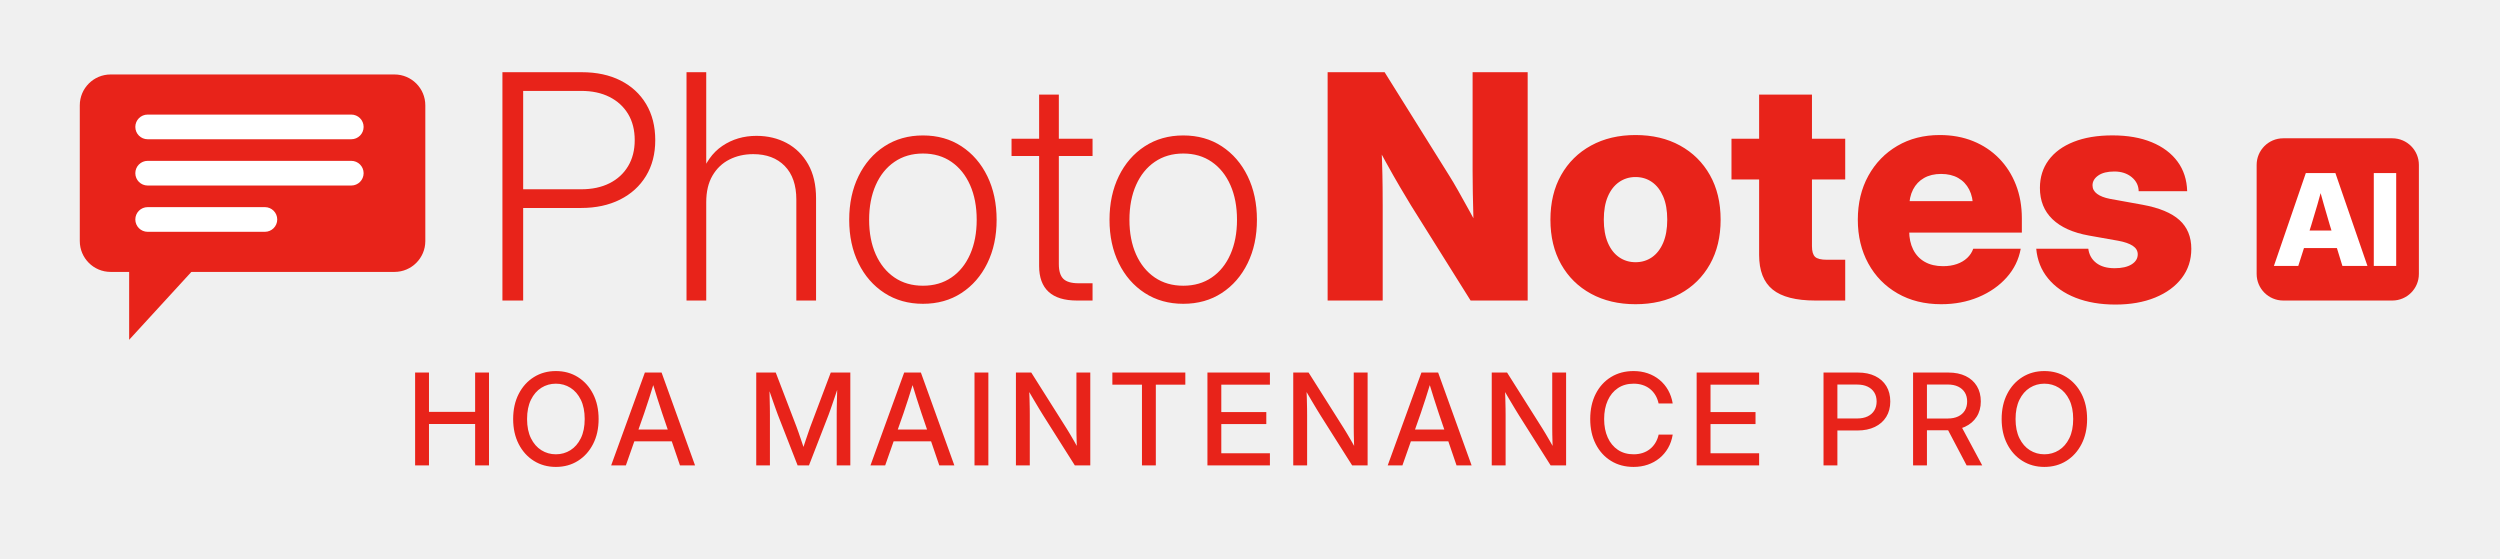
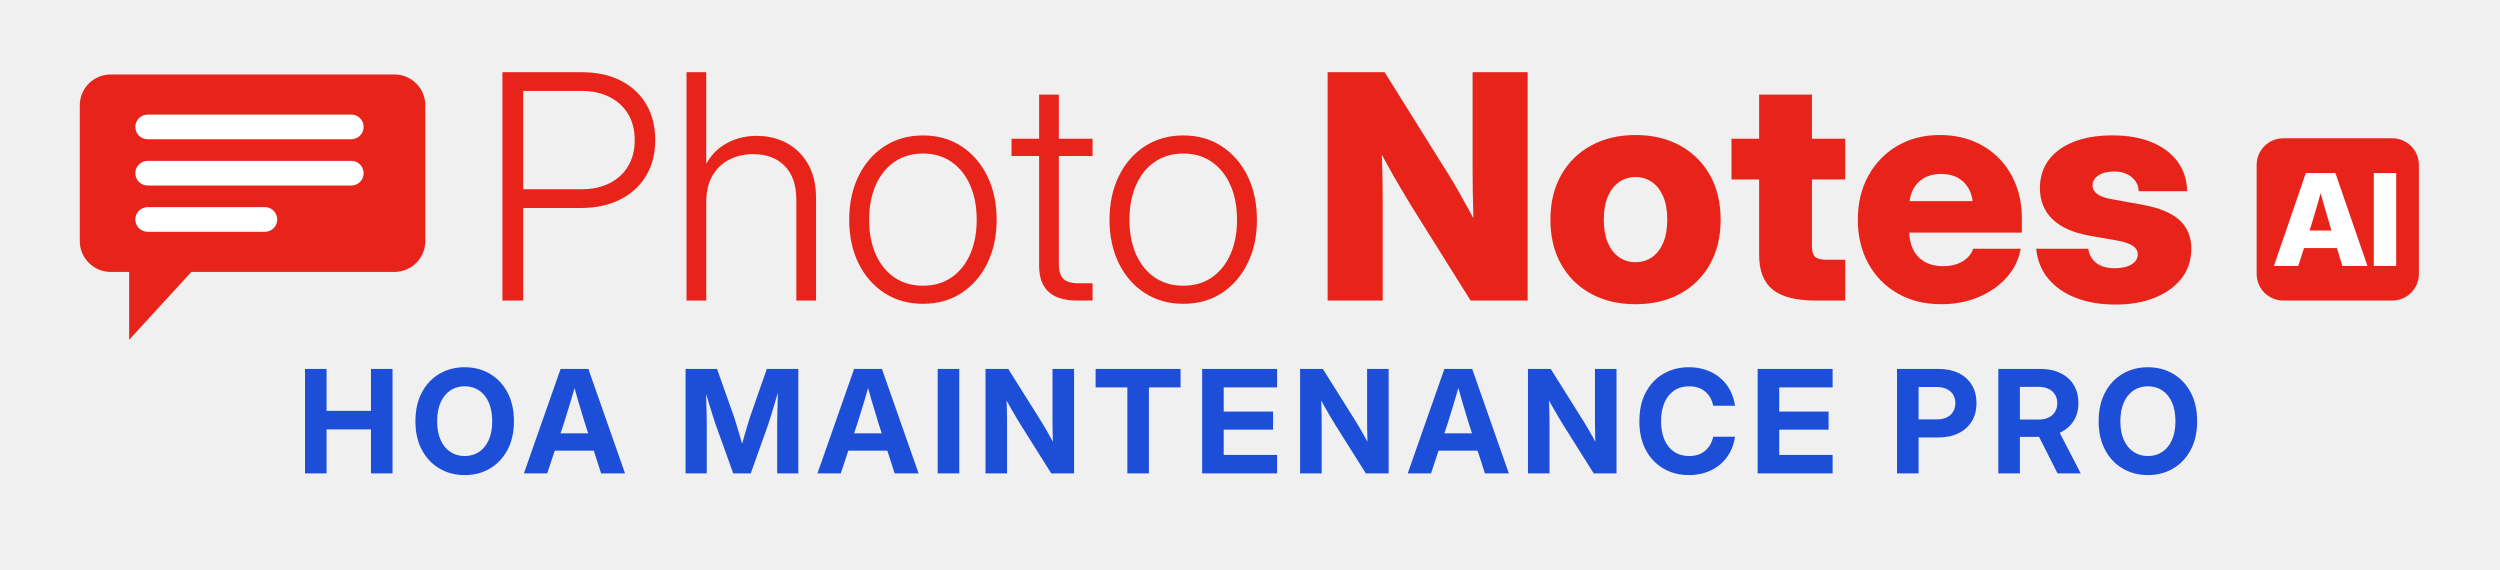
- <svg xmlns="http://www.w3.org/2000/svg" viewBox="0 0 940 210" role="img" aria-label="Photo Notes AI Hoa Maintenance Pro logo">
+ <svg xmlns="http://www.w3.org/2000/svg" viewBox="0 0 940 214" role="img" aria-label="Photo Notes AI Hoa Maintenance Pro logo">
  <g transform="translate(30,28)">
    <g transform="scale(1.16)">
      <rect x="0" y="0" width="112" height="64" rx="10" fill="#e8231a" />
      <path d="M 16 62 L 16 86 L 38 62 Z" fill="#e8231a" />
      <rect x="18" y="13" width="74" height="8" rx="4" fill="#ffffff">
        <animate attributeName="width" dur="3.5s" repeatCount="indefinite" keyTimes="0;0.18;1" values="0;74;74" />
      </rect>
      <rect x="18" y="28" width="74" height="8" rx="4" fill="#ffffff">
        <animate attributeName="width" dur="3.5s" repeatCount="indefinite" keyTimes="0;0.2;0.4;1" values="0;0;74;74" />
      </rect>
      <rect x="18" y="43" width="46" height="8" rx="4" fill="#ffffff">
        <animate attributeName="width" dur="3.5s" repeatCount="indefinite" keyTimes="0;0.42;0.56;1" values="0;0;46;46" />
      </rect>
    </g>
    <path d="M158.911 85.0V-0.85H188.757Q197.131 -0.85 203.334 2.281Q209.538 5.411 212.956 11.154Q216.375 16.897 216.375 24.694Q216.375 32.453 212.889 38.176Q209.403 43.9 203.123 47.05Q196.843 50.199 188.45 50.199H162.829V43.17H188.527Q194.673 43.17 199.176 40.904Q203.68 38.637 206.167 34.479Q208.654 30.321 208.654 24.694Q208.654 18.99 206.167 14.861Q203.68 10.732 199.176 8.456Q194.673 6.18 188.527 6.18H166.709V85.0Z M235.544 48.048V85.0H228.13V-0.85H235.544V38.599H233.316Q236.005 30.648 241.603 26.864Q247.202 23.081 254.442 23.081Q260.761 23.081 265.822 25.798Q270.882 28.516 273.859 33.74Q276.836 38.964 276.836 46.589V85.0H269.422V47.05Q269.422 38.868 265.063 34.412Q260.703 29.957 253.213 29.957Q248.258 29.957 244.254 31.983Q240.249 34.009 237.896 38.032Q235.544 42.056 235.544 48.048Z M317.035 86.229Q308.815 86.229 302.554 82.167Q296.293 78.105 292.797 70.98Q289.302 63.854 289.302 54.655Q289.302 45.398 292.797 38.244Q296.293 31.09 302.554 27.008Q308.815 22.927 317.035 22.927Q325.293 22.927 331.516 27.008Q337.739 31.09 341.234 38.244Q344.73 45.398 344.73 54.655Q344.73 63.854 341.234 70.98Q337.739 78.105 331.516 82.167Q325.293 86.229 317.035 86.229ZM317.035 79.43Q323.219 79.43 327.752 76.329Q332.284 73.227 334.762 67.628Q337.239 62.03 337.239 54.655Q337.239 47.203 334.762 41.605Q332.284 36.006 327.752 32.866Q323.219 29.726 317.035 29.726Q310.889 29.726 306.328 32.847Q301.766 35.968 299.279 41.586Q296.792 47.203 296.792 54.655Q296.792 62.068 299.279 67.648Q301.766 73.227 306.309 76.329Q310.851 79.43 317.035 79.43Z M380.799 24.156V30.648H350.339V24.156ZM360.71 7.562H368.124V71.325Q368.124 75.186 369.823 76.847Q371.523 78.508 375.537 78.508Q376.805 78.508 378.197 78.508Q379.589 78.508 380.799 78.508V85.0Q379.436 85.0 377.87 85.0Q376.305 85.0 374.922 85.0Q367.835 85.0 364.273 81.725Q360.71 78.451 360.71 72.017Z M414.91 86.229Q406.69 86.229 400.429 82.167Q394.168 78.105 390.672 70.98Q387.177 63.854 387.177 54.655Q387.177 45.398 390.672 38.244Q394.168 31.09 400.429 27.008Q406.69 22.927 414.91 22.927Q423.168 22.927 429.391 27.008Q435.614 31.09 439.109 38.244Q442.605 45.398 442.605 54.655Q442.605 63.854 439.109 70.98Q435.614 78.105 429.391 82.167Q423.168 86.229 414.91 86.229ZM414.91 79.43Q421.094 79.43 425.627 76.329Q430.159 73.227 432.637 67.628Q435.114 62.03 435.114 54.655Q435.114 47.203 432.637 41.605Q430.159 36.006 425.627 32.866Q421.094 29.726 414.91 29.726Q408.764 29.726 404.203 32.847Q399.641 35.968 397.154 41.586Q394.667 47.203 394.667 54.655Q394.667 62.068 397.154 67.648Q399.641 73.227 404.184 76.329Q408.726 79.43 414.91 79.43Z" fill="#e8231a" />
    <path d="M469.187 85.0V-0.85H490.616L515.002 38.18Q516.33 40.273 518.35 43.846Q520.37 47.42 522.627 51.527Q524.885 55.633 526.86 59.326L524.435 64.903Q524.189 60.623 524.023 55.109Q523.857 49.595 523.777 44.485Q523.698 39.374 523.698 36.362V-0.85H544.403V85.0H522.946L500.552 49.259Q498.934 46.629 496.467 42.436Q494 38.243 491.097 32.979Q488.194 27.715 485.145 22.055L489.026 20.34Q489.446 26.542 489.634 32.23Q489.821 37.918 489.857 42.327Q489.893 46.735 489.893 49.231V85.0Z M584.956 86.383Q575.45 86.383 568.229 82.452Q561.008 78.522 556.983 71.377Q552.958 64.232 552.958 54.606Q552.958 44.965 556.983 37.829Q561.008 30.692 568.229 26.733Q575.45 22.773 584.956 22.773Q594.521 22.773 601.713 26.733Q608.905 30.692 612.93 37.829Q616.955 44.965 616.955 54.606Q616.955 64.232 612.93 71.377Q608.905 78.522 601.713 82.452Q594.521 86.383 584.956 86.383ZM584.956 70.591Q588.441 70.591 591.131 68.731Q593.82 66.871 595.353 63.291Q596.885 59.711 596.885 54.606Q596.885 49.429 595.353 45.871Q593.82 42.313 591.131 40.439Q588.441 38.565 584.956 38.565Q581.529 38.565 578.811 40.432Q576.093 42.299 574.56 45.864Q573.027 49.429 573.027 54.606Q573.027 59.724 574.56 63.298Q576.093 66.871 578.804 68.731Q581.516 70.591 584.956 70.591Z M663.802 24.156V39.487H621.036V24.156ZM631.43 7.562H651.297V64.557Q651.297 67.459 652.46 68.564Q653.622 69.669 656.93 69.669Q658.43 69.669 660.614 69.669Q662.797 69.669 663.802 69.669V85.0Q662.26 85.0 659.095 85.0Q655.929 85.0 652.592 85.0Q641.603 85.0 636.517 80.871Q631.43 76.742 631.43 67.872Z M699.88 86.383Q690.555 86.383 683.48 82.314Q676.404 78.245 672.471 71.05Q668.538 63.854 668.538 54.606Q668.538 45.286 672.491 38.105Q676.443 30.925 683.389 26.849Q690.334 22.773 699.363 22.773Q706.227 22.773 711.873 25.056Q717.52 27.339 721.631 31.537Q725.743 35.735 727.98 41.474Q730.216 47.212 730.216 54.124V59.459H674.95V47.632H720.933L711.866 50.045Q711.866 46.099 710.414 43.27Q708.962 40.441 706.287 38.92Q703.611 37.399 699.845 37.399Q696.137 37.399 693.446 38.92Q690.756 40.441 689.304 43.27Q687.852 46.099 687.852 50.045V58.791Q687.852 62.838 689.355 65.839Q690.859 68.839 693.716 70.46Q696.573 72.08 700.58 72.08Q703.5 72.08 705.799 71.273Q708.098 70.467 709.668 68.988Q711.237 67.51 711.94 65.523H729.792Q728.684 71.649 724.485 76.341Q720.285 81.034 713.921 83.708Q707.557 86.383 699.88 86.383Z M765.402 86.514Q756.965 86.514 750.46 83.966Q743.955 81.419 740.079 76.696Q736.204 71.974 735.625 65.523H755.202Q755.632 68.881 758.19 70.864Q760.747 72.847 765.084 72.847Q769.189 72.847 771.49 71.401Q773.791 69.955 773.791 67.63Q773.791 65.661 771.913 64.419Q770.034 63.177 766.425 62.518L755.404 60.563Q746.409 58.941 741.709 54.401Q737.008 49.86 737.008 42.665Q737.008 36.648 740.284 32.205Q743.56 27.763 749.683 25.334Q755.805 22.905 764.287 22.905Q772.814 22.905 779.038 25.471Q785.262 28.037 788.732 32.723Q792.203 37.408 792.376 43.896H774.141Q774.084 40.72 771.511 38.602Q768.937 36.484 764.987 36.484Q761.106 36.484 758.947 37.988Q756.787 39.492 756.787 41.702Q756.787 43.626 758.512 44.897Q760.237 46.168 763.346 46.768L775.593 48.985Q785.008 50.709 789.471 54.741Q793.934 58.773 793.934 65.56Q793.934 71.819 790.355 76.531Q786.776 81.243 780.343 83.879Q773.911 86.514 765.402 86.514Z" fill="#e8231a" />
    <rect x="818.5" y="24" width="61" height="61" rx="10" fill="#e8231a" />
    <path d="M824.987 72.0 836.987 37.078H848.109L860.164 72.0H850.748L846.013 56.653Q844.877 52.804 843.752 48.891Q842.627 44.978 841.44 40.405H843.727Q842.505 44.978 841.362 48.891Q840.219 52.804 839.042 56.653L834.149 72.0ZM833.228 65.285V58.685H851.941V65.285Z M870.968 37.078V72.0H862.546V37.078Z" fill="#ffffff" />
-     <path d="M126.082 147.0V112.078H131.296V126.863H148.648V112.078H153.863V147.0H148.648V131.422H131.296V147.0Z M179.012 147.562Q174.37 147.562 170.735 145.284Q167.101 143.006 165.024 138.948Q162.947 134.89 162.947 129.562Q162.947 124.188 165.024 120.128Q167.101 116.068 170.735 113.792Q174.37 111.516 179.012 111.516Q183.674 111.516 187.297 113.792Q190.919 116.068 192.999 120.128Q195.078 124.188 195.078 129.562Q195.078 134.895 192.999 138.952Q190.919 143.01 187.297 145.286Q183.674 147.562 179.012 147.562ZM179.012 142.815Q182.02 142.815 184.479 141.275Q186.937 139.734 188.392 136.773Q189.846 133.812 189.846 129.562Q189.846 125.29 188.392 122.317Q186.937 119.344 184.479 117.803Q182.02 116.263 179.012 116.263Q176.008 116.263 173.55 117.803Q171.091 119.344 169.635 122.317Q168.178 125.29 168.178 129.562Q168.178 133.812 169.635 136.773Q171.091 139.734 173.55 141.275Q176.008 142.815 179.012 142.815Z M199.792 147.0 212.472 112.078H218.755L231.34 147.0H225.676L218.956 127.303Q218.132 124.799 217.177 121.825Q216.222 118.85 214.886 114.44H216.358Q215.013 118.85 214.054 121.825Q213.094 124.799 212.243 127.303L205.325 147.0ZM206.824 137.933V133.508H224.313V137.933Z M254.347 147.0V112.078H261.68L269.51 132.533Q269.832 133.401 270.275 134.669Q270.718 135.937 271.186 137.318Q271.655 138.699 272.068 139.938Q272.481 141.178 272.728 141.988H271.489Q271.736 141.178 272.139 139.938Q272.543 138.699 273.009 137.318Q273.476 135.937 273.917 134.669Q274.357 133.401 274.66 132.533L282.366 112.078H289.722V147.0H284.599V127.965Q284.599 126.827 284.619 125.429Q284.639 124.03 284.681 122.51Q284.722 120.99 284.762 119.441Q284.801 117.892 284.82 116.452H285.499Q284.93 118.161 284.363 119.84Q283.797 121.52 283.28 123.038Q282.763 124.555 282.325 125.81Q281.886 127.064 281.549 127.965L274.17 147.0H269.908L262.477 127.965Q262.141 127.064 261.688 125.81Q261.236 124.555 260.707 123.038Q260.179 121.52 259.591 119.84Q259.003 118.161 258.391 116.452H259.268Q259.307 117.892 259.337 119.441Q259.366 120.99 259.408 122.51Q259.449 124.03 259.469 125.429Q259.49 126.827 259.49 127.965V147.0Z M297.292 147.0 309.972 112.078H316.255L328.84 147.0H323.176L316.456 127.303Q315.632 124.799 314.677 121.825Q313.722 118.85 312.386 114.44H313.858Q312.513 118.85 311.554 121.825Q310.594 124.799 309.743 127.303L302.825 147.0ZM304.324 137.933V133.508H321.813V137.933Z M341.624 112.078V147.0H336.41V112.078Z M351.988 147.0V112.078H357.755L371.087 133.188Q371.572 133.944 372.313 135.201Q373.053 136.457 373.896 137.917Q374.74 139.377 375.502 140.77L374.965 141.952Q374.905 140.591 374.845 138.79Q374.784 136.989 374.758 135.352Q374.733 133.715 374.733 132.87V112.078H379.947V147.0H374.142L362.218 128.138Q361.669 127.259 360.76 125.764Q359.852 124.269 358.678 122.277Q357.504 120.285 356.155 117.969L356.904 116.946Q357.034 119.618 357.097 121.803Q357.16 123.987 357.181 125.583Q357.202 127.18 357.202 128.1V147.0Z M388.248 116.638V112.078H415.682V116.638H404.592V147.0H399.377V116.638Z M423.996 147.0V112.078H447.487V116.638H429.21V126.943H446.132V131.452H429.21V142.44H447.487V147.0Z M456.261 147.0V112.078H462.028L475.36 133.188Q475.846 133.944 476.586 135.201Q477.326 136.457 478.17 137.917Q479.013 139.377 479.776 140.77L479.238 141.952Q479.179 140.591 479.118 138.79Q479.057 136.989 479.032 135.352Q479.006 133.715 479.006 132.87V112.078H484.221V147.0H478.415L466.491 128.138Q465.942 127.259 465.034 125.764Q464.125 124.269 462.951 122.277Q461.777 120.285 460.428 117.969L461.178 116.946Q461.308 119.618 461.37 121.803Q461.433 123.987 461.454 125.583Q461.476 127.18 461.476 128.1V147.0Z M491.776 147.0 504.456 112.078H510.739L523.325 147.0H517.66L510.94 127.303Q510.117 124.799 509.162 121.825Q508.207 118.85 506.87 114.44H508.342Q506.997 118.85 506.038 121.825Q505.079 124.799 504.227 127.303L497.309 147.0ZM498.808 137.933V133.508H516.297V137.933Z M530.894 147.0V112.078H536.661L549.993 133.188Q550.479 133.944 551.219 135.201Q551.959 136.457 552.802 137.917Q553.646 139.377 554.409 140.77L553.871 141.952Q553.811 140.591 553.751 138.79Q553.69 136.989 553.665 135.352Q553.639 133.715 553.639 132.87V112.078H558.853V147.0H553.048L541.124 128.138Q540.575 127.259 539.666 125.764Q538.758 124.269 537.584 122.277Q536.41 120.285 535.061 117.969L535.81 116.946Q535.94 119.618 536.003 121.803Q536.066 123.987 536.087 125.583Q536.109 127.18 536.109 128.1V147.0Z M584.219 147.562Q579.404 147.562 575.731 145.294Q572.058 143.025 569.991 138.967Q567.923 134.91 567.923 129.562Q567.923 124.169 569.981 120.109Q572.039 116.048 575.721 113.782Q579.404 111.516 584.219 111.516Q587.071 111.516 589.547 112.365Q592.024 113.215 593.972 114.818Q595.92 116.421 597.196 118.664Q598.472 120.907 598.939 123.712H593.635Q593.251 121.932 592.407 120.544Q591.562 119.156 590.343 118.198Q589.123 117.24 587.58 116.751Q586.038 116.263 584.253 116.263Q580.81 116.263 578.326 117.936Q575.841 119.609 574.498 122.599Q573.155 125.589 573.155 129.562Q573.155 133.513 574.496 136.491Q575.837 139.47 578.323 141.142Q580.81 142.815 584.253 142.815Q586.038 142.815 587.569 142.329Q589.1 141.843 590.319 140.892Q591.539 139.941 592.393 138.565Q593.247 137.189 593.654 135.413H598.939Q598.487 138.199 597.204 140.44Q595.92 142.68 593.97 144.274Q592.019 145.867 589.545 146.715Q587.071 147.562 584.219 147.562Z M607.941 147.0V112.078H631.433V116.638H613.155V126.943H630.077V131.452H613.155V142.44H631.433V147.0Z M655.644 147.0V112.078H668.578Q672.327 112.078 675.056 113.403Q677.786 114.728 679.266 117.17Q680.745 119.612 680.745 122.959Q680.745 126.301 679.227 128.745Q677.709 131.19 674.941 132.524Q672.173 133.859 668.424 133.859H658.382V129.341H668.331Q670.596 129.341 672.22 128.566Q673.844 127.791 674.727 126.353Q675.611 124.916 675.611 122.959Q675.611 120.978 674.727 119.562Q673.844 118.146 672.22 117.371Q670.596 116.596 668.331 116.596H660.859V147.0Z M689.316 147.0V112.078H702.615Q706.364 112.078 709.093 113.403Q711.823 114.728 713.303 117.17Q714.782 119.612 714.782 122.959Q714.782 126.284 713.213 128.721Q711.644 131.158 708.828 132.475Q706.012 133.791 702.253 133.791H692.318V129.358H702.407Q704.652 129.358 706.276 128.578Q707.9 127.799 708.774 126.358Q709.648 124.916 709.648 122.959Q709.648 120.978 708.764 119.558Q707.881 118.138 706.257 117.358Q704.633 116.579 702.368 116.579H694.53V147.0ZM709.459 147.0 701.174 131.272H706.887L715.322 147.0Z M738.684 147.562Q734.042 147.562 730.407 145.284Q726.773 143.006 724.696 138.948Q722.619 134.89 722.619 129.562Q722.619 124.188 724.696 120.128Q726.773 116.068 730.407 113.792Q734.042 111.516 738.684 111.516Q743.346 111.516 746.969 113.792Q750.591 116.068 752.67 120.128Q754.75 124.188 754.75 129.562Q754.75 134.895 752.67 138.952Q750.591 143.01 746.969 145.286Q743.346 147.562 738.684 147.562ZM738.684 142.815Q741.692 142.815 744.151 141.275Q746.609 139.734 748.064 136.773Q749.518 133.812 749.518 129.562Q749.518 125.29 748.064 122.317Q746.609 119.344 744.151 117.803Q741.692 116.263 738.684 116.263Q735.68 116.263 733.222 117.803Q730.763 119.344 729.307 122.317Q727.85 125.29 727.85 129.562Q727.85 133.812 729.307 136.773Q730.763 139.734 733.222 141.275Q735.68 142.815 738.684 142.815Z" fill="#e8231a" />
+     <path d="M84.687 150.0V110.713H92.793V126.491H109.486V110.713H117.592V150.0H109.486V133.443H92.793V150.0Z M144.719 150.633Q139.44 150.633 135.242 148.165Q131.044 145.697 128.622 141.151Q126.2 136.604 126.2 130.383Q126.2 124.108 128.622 119.555Q131.044 115.002 135.242 112.541Q139.44 110.08 144.719 110.08Q150.011 110.08 154.196 112.541Q158.381 115.002 160.81 119.555Q163.239 124.108 163.239 130.383Q163.239 136.619 160.81 141.165Q158.381 145.711 154.196 148.172Q150.011 150.633 144.719 150.633ZM144.719 143.469Q147.752 143.469 150.091 141.936Q152.43 140.402 153.753 137.474Q155.076 134.546 155.076 130.383Q155.076 126.193 153.753 123.252Q152.43 120.31 150.091 118.777Q147.752 117.243 144.719 117.243Q141.701 117.243 139.362 118.777Q137.023 120.31 135.693 123.252Q134.363 126.193 134.363 130.383Q134.363 134.546 135.693 137.474Q137.023 140.402 139.362 141.936Q141.701 143.469 144.719 143.469Z M166.987 150.0 180.777 110.713H191.225L205.013 150.0H196.021L189.847 130.878Q188.702 127.122 187.509 123.121Q186.316 119.119 184.917 114.044H187.142Q185.715 119.119 184.507 123.121Q183.3 127.122 182.115 130.878L175.746 150.0ZM175.743 141.442V134.945H196.272V141.442Z M227.776 150.0V110.713H239.604L246.097 129.016Q246.497 130.259 247.042 132.06Q247.588 133.862 248.167 135.833Q248.747 137.804 249.245 139.588Q249.743 141.371 250.049 142.577H248.029Q248.335 141.371 248.827 139.588Q249.319 137.804 249.891 135.833Q250.463 133.862 251.002 132.06Q251.541 130.259 251.928 129.016L258.32 110.713H270.174V150.0H262.218V131.319Q262.218 130.011 262.259 128.19Q262.301 126.37 262.362 124.3Q262.423 122.229 262.477 120.111Q262.53 117.993 262.543 116.09H263.515Q262.913 118.163 262.266 120.352Q261.619 122.541 261.009 124.604Q260.399 126.667 259.868 128.396Q259.336 130.126 258.939 131.319L252.279 150.0H245.7L238.973 131.319Q238.575 130.126 238.023 128.396Q237.472 126.667 236.849 124.604Q236.226 122.541 235.56 120.352Q234.893 118.163 234.253 116.09H235.42Q235.444 117.993 235.492 120.111Q235.539 122.229 235.6 124.3Q235.661 126.37 235.703 128.19Q235.744 130.011 235.744 131.319V150.0Z M277.363 150.0 291.153 110.713H301.601L315.389 150.0H306.397L300.223 130.878Q299.078 127.122 297.885 123.121Q296.692 119.119 295.293 114.044H297.518Q296.091 119.119 294.883 123.121Q293.676 127.122 292.491 130.878L286.122 150.0ZM286.119 141.442V134.945H306.648V141.442Z M330.683 110.713V150.0H322.577V110.713Z M340.552 150.0V110.713H349.099L361.715 130.808Q362.3 131.725 363.189 133.276Q364.079 134.827 365.08 136.616Q366.081 138.406 366.968 140.049L366.049 142.137Q365.954 140.341 365.881 138.007Q365.808 135.672 365.774 133.522Q365.741 131.371 365.741 130.155V110.713H373.847V150.0H365.275L353.826 131.799Q353.132 130.677 352.044 128.848Q350.955 127.019 349.63 124.674Q348.304 122.329 346.862 119.732L348.285 118.809Q348.459 121.71 348.539 124.258Q348.62 126.806 348.639 128.74Q348.658 130.673 348.658 131.775V150.0Z M381.949 117.665V110.713H413.894V117.665H401.987V150.0H393.881V117.665Z M422.011 150.0V110.713H450.195V117.665H430.117V126.762H448.68V133.543H430.117V143.048H450.195V150.0Z M458.838 150.0V110.713H467.386L480.001 130.808Q480.586 131.725 481.475 133.276Q482.365 134.827 483.366 136.616Q484.367 138.406 485.254 140.049L484.336 142.137Q484.24 140.341 484.167 138.007Q484.094 135.672 484.061 133.522Q484.027 131.371 484.027 130.155V110.713H492.133V150.0H483.561L472.112 131.799Q471.418 130.677 470.33 128.848Q469.241 127.019 467.916 124.674Q466.59 122.329 465.149 119.732L466.571 118.809Q466.745 121.71 466.826 124.258Q466.906 126.806 466.925 128.74Q466.944 130.673 466.944 131.775V150.0Z M499.302 150.0 513.092 110.713H523.539L537.328 150.0H528.336L522.161 130.878Q521.017 127.122 519.823 123.121Q518.63 119.119 517.231 114.044H519.457Q518.029 119.119 516.822 123.121Q515.614 127.122 514.429 130.878L508.06 150.0ZM508.057 141.442V134.945H528.587V141.442Z M544.516 150.0V110.713H553.063L565.679 130.808Q566.263 131.725 567.153 133.276Q568.043 134.827 569.044 136.616Q570.045 138.406 570.931 140.049L570.013 142.137Q569.918 140.341 569.845 138.007Q569.772 135.672 569.738 133.522Q569.705 131.371 569.705 130.155V110.713H577.811V150.0H569.239L557.79 131.799Q557.096 130.677 556.007 128.848Q554.919 127.019 553.594 124.674Q552.268 122.329 550.826 119.732L552.249 118.809Q552.423 121.71 552.503 124.258Q552.583 126.806 552.603 128.74Q552.622 130.673 552.622 131.775V150.0Z M605.063 150.633Q599.674 150.633 595.452 148.171Q591.23 145.709 588.814 141.163Q586.398 136.617 586.398 130.383Q586.398 124.096 588.808 119.543Q591.218 114.99 595.446 112.535Q599.674 110.08 605.063 110.08Q608.518 110.08 611.47 111.103Q614.422 112.125 616.699 114.028Q618.976 115.931 620.436 118.597Q621.895 121.262 622.363 124.561H614.166Q613.819 122.824 613.026 121.462Q612.233 120.1 611.069 119.159Q609.906 118.218 608.417 117.731Q606.929 117.243 605.177 117.243Q601.835 117.243 599.463 118.855Q597.09 120.466 595.826 123.412Q594.561 126.359 594.561 130.383Q594.561 134.381 595.819 137.314Q597.076 140.247 599.455 141.858Q601.835 143.469 605.177 143.469Q606.929 143.469 608.404 142.989Q609.88 142.509 611.043 141.567Q612.206 140.625 613.006 139.277Q613.805 137.928 614.178 136.205H622.363Q621.893 139.491 620.435 142.15Q618.976 144.808 616.692 146.705Q614.408 148.602 611.463 149.617Q608.518 150.633 605.063 150.633Z M630.879 150.0V110.713H659.063V117.665H638.985V126.762H657.548V133.543H638.985V143.048H659.063V150.0Z M683.281 150.0V110.713H698.771Q703.197 110.713 706.425 112.284Q709.653 113.855 711.402 116.745Q713.152 119.635 713.152 123.599Q713.152 127.549 711.378 130.446Q709.604 133.343 706.352 134.92Q703.1 136.497 698.674 136.497H687.776V129.687H698.257Q700.415 129.687 701.967 128.943Q703.518 128.2 704.365 126.83Q705.213 125.46 705.213 123.599Q705.213 121.712 704.365 120.361Q703.518 119.011 701.967 118.267Q700.415 117.523 698.257 117.523H691.388V150.0Z M721.374 150.0V110.713H737.094Q741.521 110.713 744.748 112.284Q747.976 113.855 749.726 116.745Q751.475 119.635 751.475 123.599Q751.475 127.492 749.634 130.338Q747.793 133.184 744.459 134.727Q741.125 136.269 736.611 136.269H726.232V129.744H736.604Q738.751 129.744 740.302 128.986Q741.854 128.228 742.695 126.844Q743.536 125.46 743.536 123.599Q743.536 121.712 742.689 120.347Q741.841 118.982 740.29 118.224Q738.738 117.466 736.58 117.466H729.48V150.0ZM743.636 150.0 734.657 132.249H743.182L752.349 150.0Z M777.61 150.633Q772.33 150.633 768.132 148.165Q763.935 145.697 761.512 141.151Q759.09 136.604 759.09 130.383Q759.09 124.108 761.512 119.555Q763.935 115.002 768.132 112.541Q772.33 110.08 777.61 110.08Q782.902 110.08 787.087 112.541Q791.271 115.002 793.701 119.555Q796.13 124.108 796.13 130.383Q796.13 136.619 793.701 141.165Q791.271 145.711 787.087 148.172Q782.902 150.633 777.61 150.633ZM777.61 143.469Q780.643 143.469 782.982 141.936Q785.32 140.402 786.644 137.474Q787.967 134.546 787.967 130.383Q787.967 126.193 786.644 123.252Q785.32 120.31 782.982 118.777Q780.643 117.243 777.61 117.243Q774.592 117.243 772.253 118.777Q769.914 120.31 768.584 123.252Q767.254 126.193 767.254 130.383Q767.254 134.546 768.584 137.474Q769.914 140.402 772.253 141.936Q774.592 143.469 777.61 143.469Z" fill="#1d4ed8" />
  </g>
</svg>
